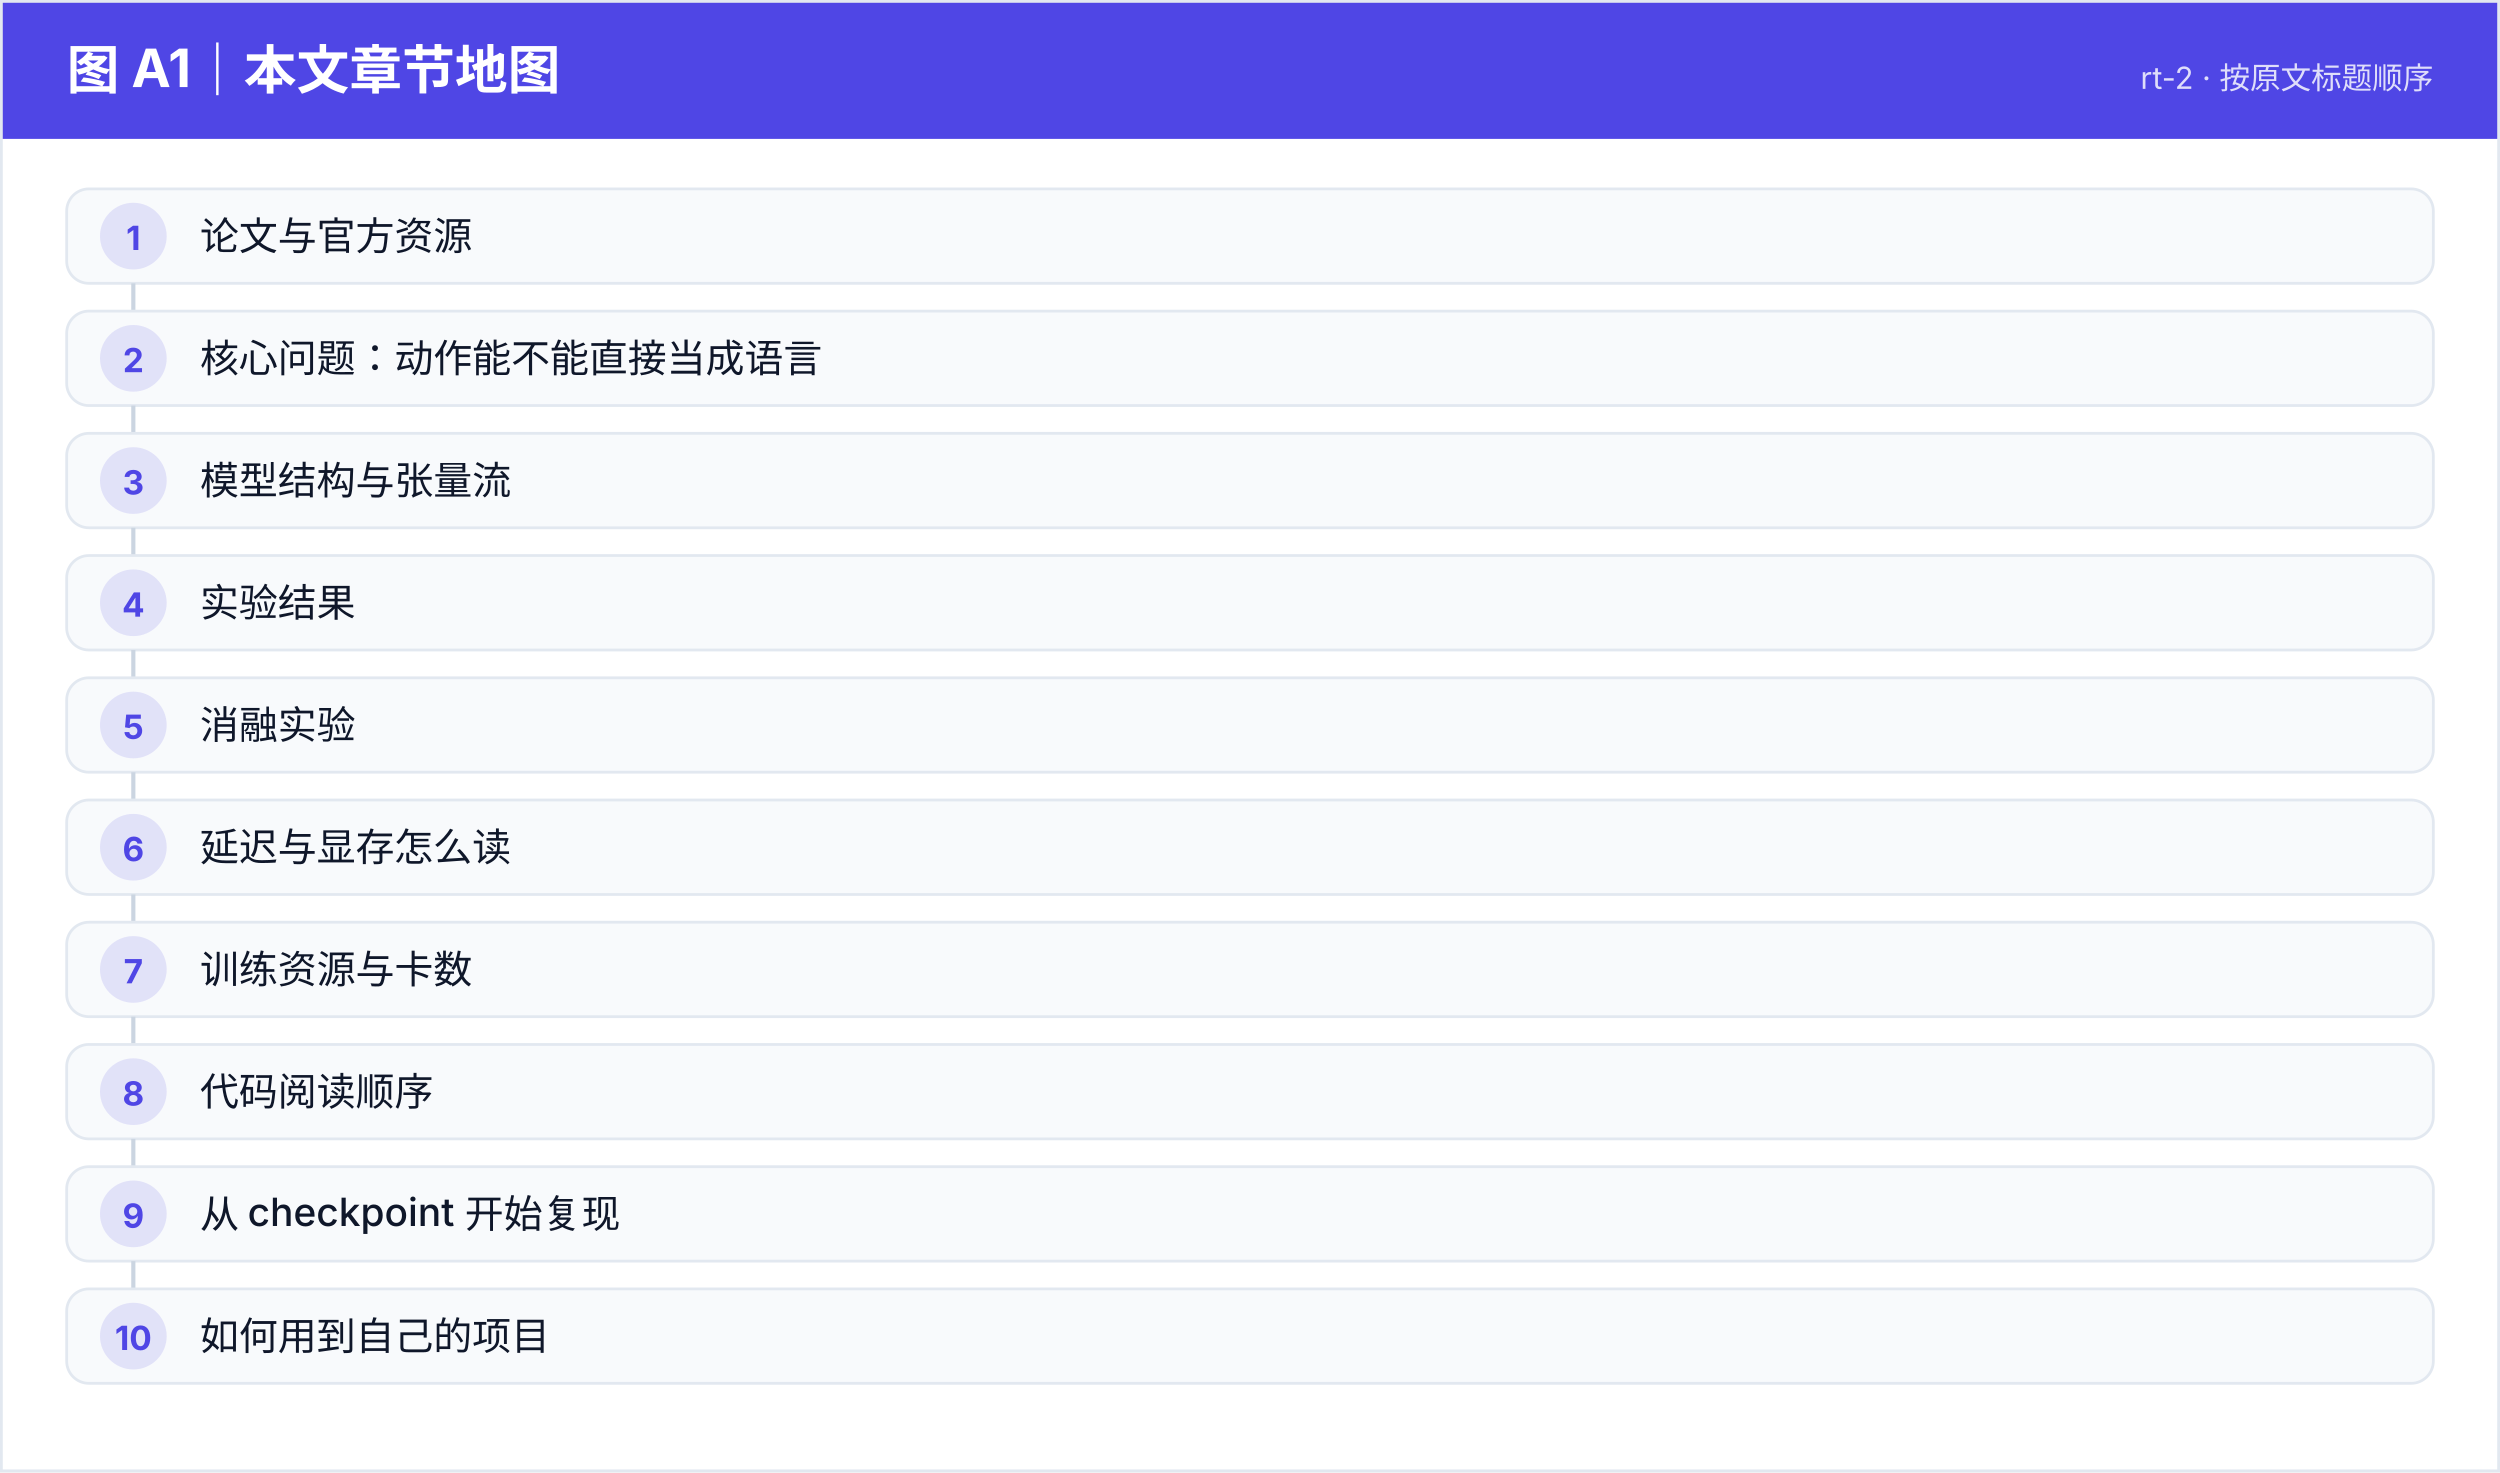
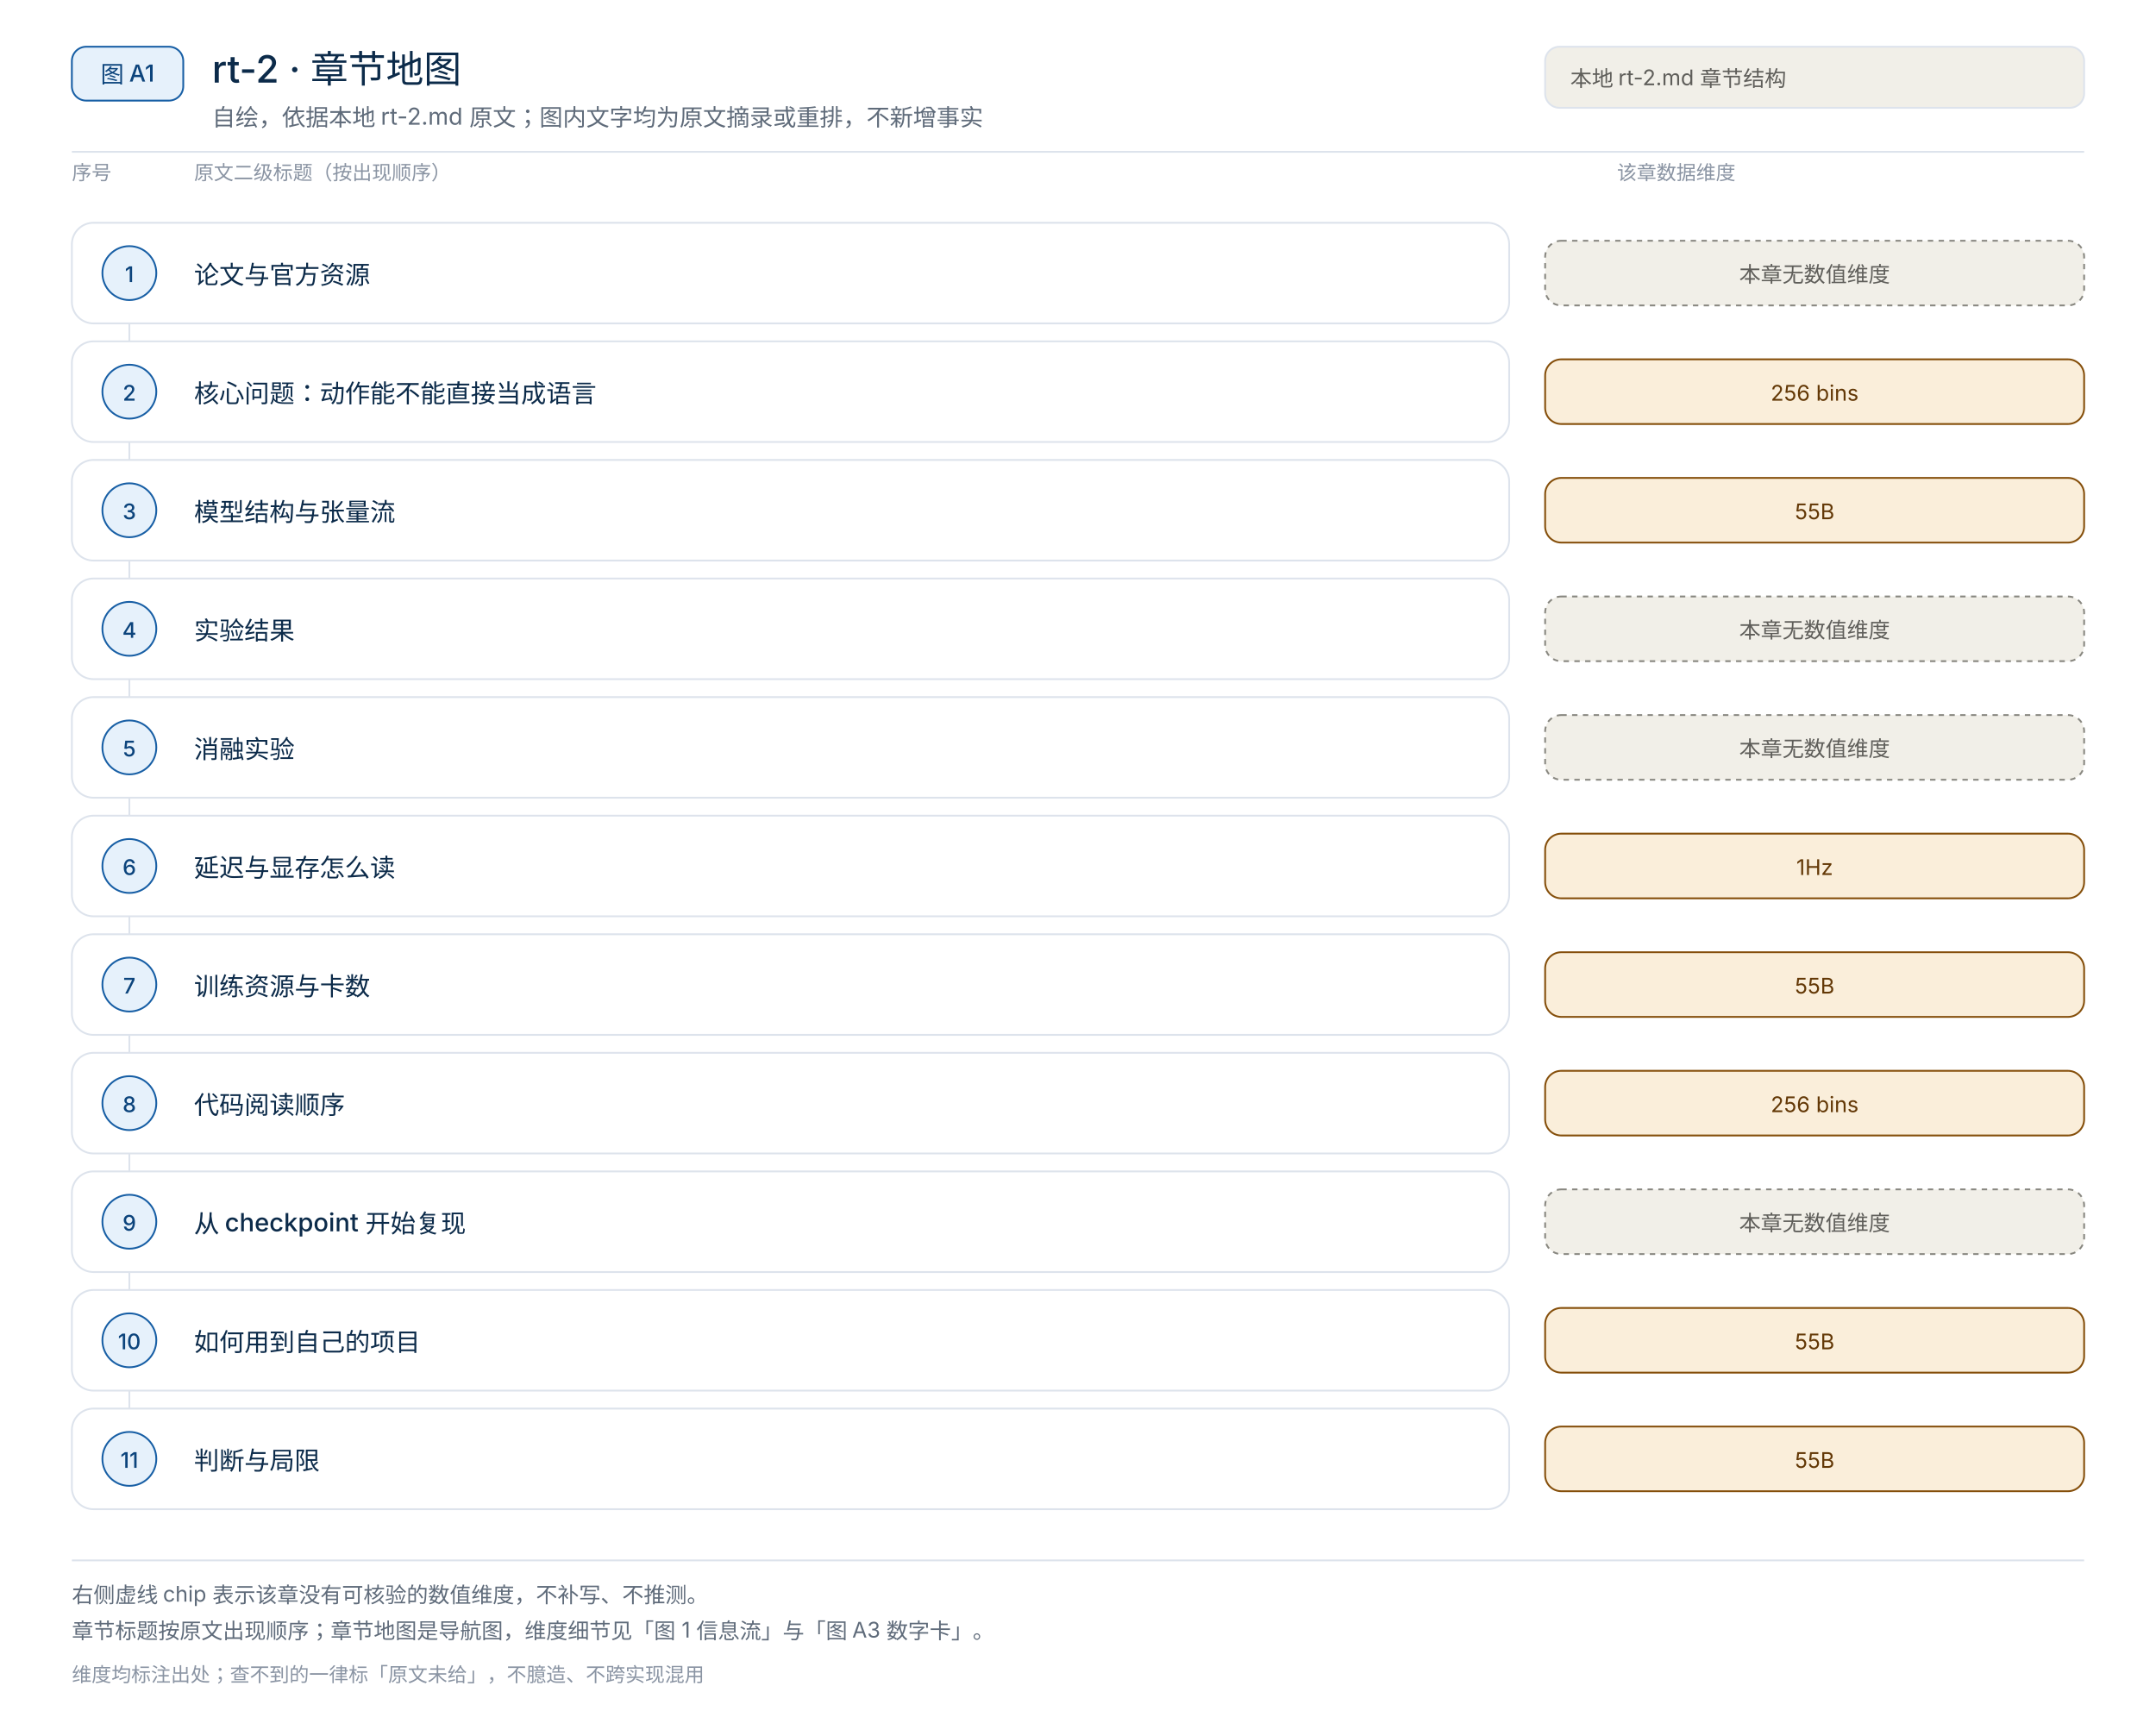
- <svg xmlns="http://www.w3.org/2000/svg" viewBox="0 0 900 530" width="900" height="530" font-family="PingFang SC, -apple-system, BlinkMacSystemFont, Microsoft YaHei, sans-serif">
-   <rect width="900" height="530" fill="#ffffff" />
-   <rect x="0" y="0" width="900" height="50" fill="#4f46e5" />
-   <text x="24" y="32" font-size="19" fill="#ffffff" font-weight="700" text-anchor="start">图 A1｜本文章节地图</text>
-   <text x="876" y="32" font-size="11" fill="#ffffff" font-weight="400" text-anchor="end" opacity="0.82">rt-2 · 按原文标题顺序</text>
-   <rect x="24" y="68" width="852" height="34" rx="8" fill="#f8fafc" stroke="#e2e8f0" />
-   <circle cx="48" cy="85" r="12" fill="#4f46e5" opacity="0.14" />
-   <text x="48" y="90" font-size="12" fill="#4f46e5" font-weight="700" text-anchor="middle">1</text>
-   <text x="72" y="90" font-size="14" fill="#0f172a" font-weight="500" text-anchor="start">论文与官方资源</text>
-   <path d="M48 102 L48 112" stroke="#cbd5e1" stroke-width="1.5" />
-   <rect x="24" y="112" width="852" height="34" rx="8" fill="#f8fafc" stroke="#e2e8f0" />
-   <circle cx="48" cy="129" r="12" fill="#4f46e5" opacity="0.14" />
-   <text x="48" y="134" font-size="12" fill="#4f46e5" font-weight="700" text-anchor="middle">2</text>
-   <text x="72" y="134" font-size="14" fill="#0f172a" font-weight="500" text-anchor="start">核心问题：动作能不能直接当成语言</text>
-   <path d="M48 146 L48 156" stroke="#cbd5e1" stroke-width="1.5" />
-   <rect x="24" y="156" width="852" height="34" rx="8" fill="#f8fafc" stroke="#e2e8f0" />
-   <circle cx="48" cy="173" r="12" fill="#4f46e5" opacity="0.14" />
-   <text x="48" y="178" font-size="12" fill="#4f46e5" font-weight="700" text-anchor="middle">3</text>
-   <text x="72" y="178" font-size="14" fill="#0f172a" font-weight="500" text-anchor="start">模型结构与张量流</text>
-   <path d="M48 190 L48 200" stroke="#cbd5e1" stroke-width="1.5" />
-   <rect x="24" y="200" width="852" height="34" rx="8" fill="#f8fafc" stroke="#e2e8f0" />
-   <circle cx="48" cy="217" r="12" fill="#4f46e5" opacity="0.14" />
-   <text x="48" y="222" font-size="12" fill="#4f46e5" font-weight="700" text-anchor="middle">4</text>
-   <text x="72" y="222" font-size="14" fill="#0f172a" font-weight="500" text-anchor="start">实验结果</text>
-   <path d="M48 234 L48 244" stroke="#cbd5e1" stroke-width="1.5" />
-   <rect x="24" y="244" width="852" height="34" rx="8" fill="#f8fafc" stroke="#e2e8f0" />
-   <circle cx="48" cy="261" r="12" fill="#4f46e5" opacity="0.14" />
-   <text x="48" y="266" font-size="12" fill="#4f46e5" font-weight="700" text-anchor="middle">5</text>
-   <text x="72" y="266" font-size="14" fill="#0f172a" font-weight="500" text-anchor="start">消融实验</text>
-   <path d="M48 278 L48 288" stroke="#cbd5e1" stroke-width="1.5" />
-   <rect x="24" y="288" width="852" height="34" rx="8" fill="#f8fafc" stroke="#e2e8f0" />
-   <circle cx="48" cy="305" r="12" fill="#4f46e5" opacity="0.14" />
-   <text x="48" y="310" font-size="12" fill="#4f46e5" font-weight="700" text-anchor="middle">6</text>
-   <text x="72" y="310" font-size="14" fill="#0f172a" font-weight="500" text-anchor="start">延迟与显存怎么读</text>
-   <path d="M48 322 L48 332" stroke="#cbd5e1" stroke-width="1.5" />
-   <rect x="24" y="332" width="852" height="34" rx="8" fill="#f8fafc" stroke="#e2e8f0" />
-   <circle cx="48" cy="349" r="12" fill="#4f46e5" opacity="0.14" />
-   <text x="48" y="354" font-size="12" fill="#4f46e5" font-weight="700" text-anchor="middle">7</text>
-   <text x="72" y="354" font-size="14" fill="#0f172a" font-weight="500" text-anchor="start">训练资源与卡数</text>
-   <path d="M48 366 L48 376" stroke="#cbd5e1" stroke-width="1.5" />
-   <rect x="24" y="376" width="852" height="34" rx="8" fill="#f8fafc" stroke="#e2e8f0" />
-   <circle cx="48" cy="393" r="12" fill="#4f46e5" opacity="0.14" />
-   <text x="48" y="398" font-size="12" fill="#4f46e5" font-weight="700" text-anchor="middle">8</text>
-   <text x="72" y="398" font-size="14" fill="#0f172a" font-weight="500" text-anchor="start">代码阅读顺序</text>
-   <path d="M48 410 L48 420" stroke="#cbd5e1" stroke-width="1.5" />
-   <rect x="24" y="420" width="852" height="34" rx="8" fill="#f8fafc" stroke="#e2e8f0" />
-   <circle cx="48" cy="437" r="12" fill="#4f46e5" opacity="0.14" />
-   <text x="48" y="442" font-size="12" fill="#4f46e5" font-weight="700" text-anchor="middle">9</text>
-   <text x="72" y="442" font-size="14" fill="#0f172a" font-weight="500" text-anchor="start">从 checkpoint 开始复现</text>
-   <path d="M48 454 L48 464" stroke="#cbd5e1" stroke-width="1.5" />
-   <rect x="24" y="464" width="852" height="34" rx="8" fill="#f8fafc" stroke="#e2e8f0" />
-   <circle cx="48" cy="481" r="12" fill="#4f46e5" opacity="0.14" />
-   <text x="48" y="486" font-size="12" fill="#4f46e5" font-weight="700" text-anchor="middle">10</text>
-   <text x="72" y="486" font-size="14" fill="#0f172a" font-weight="500" text-anchor="start">如何用到自己的项目</text>
-   <rect x="0.5" y="0.5" width="899" height="529" fill="none" stroke="#e2e8f0" />
+ <svg xmlns="http://www.w3.org/2000/svg" width="1200" height="966" viewBox="0 0 1200 966" role="img">
+   <defs>
+     <marker id="arrow" viewBox="0 0 10 10" refX="8" refY="5" markerWidth="6" markerHeight="6" orient="auto-start-reverse">
+       <path d="M2 1L8 5L2 9" fill="none" stroke="#185FA5" stroke-width="1.6" stroke-linecap="round" stroke-linejoin="round" />
+     </marker>
+   </defs>
+   <rect x="0" y="0" width="1200" height="966" rx="0" fill="#FFFFFF" stroke="#FFFFFF" stroke-width="1" />
+   <text x="118" y="46" font-family="-apple-system,BlinkMacSystemFont,'PingFang SC','Microsoft YaHei',sans-serif" font-size="21" font-weight="500" fill="#0C2B4A" text-anchor="start">rt-2 · 章节地图</text>
+   <text x="118" y="70" font-family="-apple-system,BlinkMacSystemFont,'PingFang SC','Microsoft YaHei',sans-serif" font-size="13" font-weight="400" fill="#5F6B7A" text-anchor="start">自绘，依据本地 rt-2.md 原文；图内文字均为原文摘录或重排，不新增事实</text>
+   <rect x="40" y="84" width="1120" height="1" rx="0" fill="#DDE3EC" stroke="#DDE3EC" stroke-width="0" />
+   <rect x="860" y="26" width="300" height="34" rx="8" fill="#F1EFE8" stroke="#DDE3EC" stroke-width="1" />
+   <text x="874" y="48" font-family="-apple-system,BlinkMacSystemFont,'PingFang SC','Microsoft YaHei',sans-serif" font-size="12" font-weight="400" fill="#5F5E5A" text-anchor="start">本地 rt-2.md 章节结构</text>
+   <rect x="40" y="26" width="62" height="30" rx="8" fill="#E6F1FB" stroke="#185FA5" stroke-width="1" />
+   <text x="71" y="46" font-family="-apple-system,BlinkMacSystemFont,'PingFang SC','Microsoft YaHei',sans-serif" font-size="13" font-weight="500" fill="#0C447C" text-anchor="middle">图 A1</text>
+   <text x="40" y="100" font-family="-apple-system,BlinkMacSystemFont,'PingFang SC','Microsoft YaHei',sans-serif" font-size="11" font-weight="400" fill="#8A94A3" text-anchor="start">序号</text>
+   <text x="108" y="100" font-family="-apple-system,BlinkMacSystemFont,'PingFang SC','Microsoft YaHei',sans-serif" font-size="11" font-weight="400" fill="#8A94A3" text-anchor="start">原文二级标题（按出现顺序）</text>
+   <text x="900" y="100" font-family="-apple-system,BlinkMacSystemFont,'PingFang SC','Microsoft YaHei',sans-serif" font-size="11" font-weight="400" fill="#8A94A3" text-anchor="start">该章数据维度</text>
+   <rect x="40" y="124" width="800" height="56" rx="12" fill="#FFFFFF" stroke="#DDE3EC" stroke-width="1" />
+   <circle cx="72" cy="152" r="15" fill="#E6F1FB" stroke="#185FA5" stroke-width="1" />
+   <text x="72" y="157" font-family="-apple-system,BlinkMacSystemFont,'PingFang SC','Microsoft YaHei',sans-serif" font-size="12" font-weight="500" fill="#0C447C" text-anchor="middle">1</text>
+   <text x="108" y="158" font-family="-apple-system,BlinkMacSystemFont,'PingFang SC','Microsoft YaHei',sans-serif" font-size="14" font-weight="500" fill="#0C2B4A" text-anchor="start">论文与官方资源</text>
+   <rect x="860" y="134" width="300" height="36" rx="9" fill="#F1EFE8" stroke="#888780" stroke-width="1" stroke-dasharray="3 3" />
+   <text x="1010" y="157" font-family="-apple-system,BlinkMacSystemFont,'PingFang SC','Microsoft YaHei',sans-serif" font-size="12" font-weight="400" fill="#5F5E5A" text-anchor="middle">本章无数值维度</text>
+   <path d="M72 180 L72 190" fill="none" stroke="#DDE3EC" stroke-width="1" />
+   <rect x="40" y="190" width="800" height="56" rx="12" fill="#FFFFFF" stroke="#DDE3EC" stroke-width="1" />
+   <circle cx="72" cy="218" r="15" fill="#E6F1FB" stroke="#185FA5" stroke-width="1" />
+   <text x="72" y="223" font-family="-apple-system,BlinkMacSystemFont,'PingFang SC','Microsoft YaHei',sans-serif" font-size="12" font-weight="500" fill="#0C447C" text-anchor="middle">2</text>
+   <text x="108" y="224" font-family="-apple-system,BlinkMacSystemFont,'PingFang SC','Microsoft YaHei',sans-serif" font-size="14" font-weight="500" fill="#0C2B4A" text-anchor="start">核心问题：动作能不能直接当成语言</text>
+   <rect x="860" y="200" width="300" height="36" rx="9" fill="#FAEEDA" stroke="#854F0B" stroke-width="1" />
+   <text x="1010" y="223" font-family="-apple-system,BlinkMacSystemFont,'PingFang SC','Microsoft YaHei',sans-serif" font-size="12" font-weight="400" fill="#633806" text-anchor="middle">256 bins</text>
+   <path d="M72 246 L72 256" fill="none" stroke="#DDE3EC" stroke-width="1" />
+   <rect x="40" y="256" width="800" height="56" rx="12" fill="#FFFFFF" stroke="#DDE3EC" stroke-width="1" />
+   <circle cx="72" cy="284" r="15" fill="#E6F1FB" stroke="#185FA5" stroke-width="1" />
+   <text x="72" y="289" font-family="-apple-system,BlinkMacSystemFont,'PingFang SC','Microsoft YaHei',sans-serif" font-size="12" font-weight="500" fill="#0C447C" text-anchor="middle">3</text>
+   <text x="108" y="290" font-family="-apple-system,BlinkMacSystemFont,'PingFang SC','Microsoft YaHei',sans-serif" font-size="14" font-weight="500" fill="#0C2B4A" text-anchor="start">模型结构与张量流</text>
+   <rect x="860" y="266" width="300" height="36" rx="9" fill="#FAEEDA" stroke="#854F0B" stroke-width="1" />
+   <text x="1010" y="289" font-family="-apple-system,BlinkMacSystemFont,'PingFang SC','Microsoft YaHei',sans-serif" font-size="12" font-weight="400" fill="#633806" text-anchor="middle">55B</text>
+   <path d="M72 312 L72 322" fill="none" stroke="#DDE3EC" stroke-width="1" />
+   <rect x="40" y="322" width="800" height="56" rx="12" fill="#FFFFFF" stroke="#DDE3EC" stroke-width="1" />
+   <circle cx="72" cy="350" r="15" fill="#E6F1FB" stroke="#185FA5" stroke-width="1" />
+   <text x="72" y="355" font-family="-apple-system,BlinkMacSystemFont,'PingFang SC','Microsoft YaHei',sans-serif" font-size="12" font-weight="500" fill="#0C447C" text-anchor="middle">4</text>
+   <text x="108" y="356" font-family="-apple-system,BlinkMacSystemFont,'PingFang SC','Microsoft YaHei',sans-serif" font-size="14" font-weight="500" fill="#0C2B4A" text-anchor="start">实验结果</text>
+   <rect x="860" y="332" width="300" height="36" rx="9" fill="#F1EFE8" stroke="#888780" stroke-width="1" stroke-dasharray="3 3" />
+   <text x="1010" y="355" font-family="-apple-system,BlinkMacSystemFont,'PingFang SC','Microsoft YaHei',sans-serif" font-size="12" font-weight="400" fill="#5F5E5A" text-anchor="middle">本章无数值维度</text>
+   <path d="M72 378 L72 388" fill="none" stroke="#DDE3EC" stroke-width="1" />
+   <rect x="40" y="388" width="800" height="56" rx="12" fill="#FFFFFF" stroke="#DDE3EC" stroke-width="1" />
+   <circle cx="72" cy="416" r="15" fill="#E6F1FB" stroke="#185FA5" stroke-width="1" />
+   <text x="72" y="421" font-family="-apple-system,BlinkMacSystemFont,'PingFang SC','Microsoft YaHei',sans-serif" font-size="12" font-weight="500" fill="#0C447C" text-anchor="middle">5</text>
+   <text x="108" y="422" font-family="-apple-system,BlinkMacSystemFont,'PingFang SC','Microsoft YaHei',sans-serif" font-size="14" font-weight="500" fill="#0C2B4A" text-anchor="start">消融实验</text>
+   <rect x="860" y="398" width="300" height="36" rx="9" fill="#F1EFE8" stroke="#888780" stroke-width="1" stroke-dasharray="3 3" />
+   <text x="1010" y="421" font-family="-apple-system,BlinkMacSystemFont,'PingFang SC','Microsoft YaHei',sans-serif" font-size="12" font-weight="400" fill="#5F5E5A" text-anchor="middle">本章无数值维度</text>
+   <path d="M72 444 L72 454" fill="none" stroke="#DDE3EC" stroke-width="1" />
+   <rect x="40" y="454" width="800" height="56" rx="12" fill="#FFFFFF" stroke="#DDE3EC" stroke-width="1" />
+   <circle cx="72" cy="482" r="15" fill="#E6F1FB" stroke="#185FA5" stroke-width="1" />
+   <text x="72" y="487" font-family="-apple-system,BlinkMacSystemFont,'PingFang SC','Microsoft YaHei',sans-serif" font-size="12" font-weight="500" fill="#0C447C" text-anchor="middle">6</text>
+   <text x="108" y="488" font-family="-apple-system,BlinkMacSystemFont,'PingFang SC','Microsoft YaHei',sans-serif" font-size="14" font-weight="500" fill="#0C2B4A" text-anchor="start">延迟与显存怎么读</text>
+   <rect x="860" y="464" width="300" height="36" rx="9" fill="#FAEEDA" stroke="#854F0B" stroke-width="1" />
+   <text x="1010" y="487" font-family="-apple-system,BlinkMacSystemFont,'PingFang SC','Microsoft YaHei',sans-serif" font-size="12" font-weight="400" fill="#633806" text-anchor="middle">1Hz</text>
+   <path d="M72 510 L72 520" fill="none" stroke="#DDE3EC" stroke-width="1" />
+   <rect x="40" y="520" width="800" height="56" rx="12" fill="#FFFFFF" stroke="#DDE3EC" stroke-width="1" />
+   <circle cx="72" cy="548" r="15" fill="#E6F1FB" stroke="#185FA5" stroke-width="1" />
+   <text x="72" y="553" font-family="-apple-system,BlinkMacSystemFont,'PingFang SC','Microsoft YaHei',sans-serif" font-size="12" font-weight="500" fill="#0C447C" text-anchor="middle">7</text>
+   <text x="108" y="554" font-family="-apple-system,BlinkMacSystemFont,'PingFang SC','Microsoft YaHei',sans-serif" font-size="14" font-weight="500" fill="#0C2B4A" text-anchor="start">训练资源与卡数</text>
+   <rect x="860" y="530" width="300" height="36" rx="9" fill="#FAEEDA" stroke="#854F0B" stroke-width="1" />
+   <text x="1010" y="553" font-family="-apple-system,BlinkMacSystemFont,'PingFang SC','Microsoft YaHei',sans-serif" font-size="12" font-weight="400" fill="#633806" text-anchor="middle">55B</text>
+   <path d="M72 576 L72 586" fill="none" stroke="#DDE3EC" stroke-width="1" />
+   <rect x="40" y="586" width="800" height="56" rx="12" fill="#FFFFFF" stroke="#DDE3EC" stroke-width="1" />
+   <circle cx="72" cy="614" r="15" fill="#E6F1FB" stroke="#185FA5" stroke-width="1" />
+   <text x="72" y="619" font-family="-apple-system,BlinkMacSystemFont,'PingFang SC','Microsoft YaHei',sans-serif" font-size="12" font-weight="500" fill="#0C447C" text-anchor="middle">8</text>
+   <text x="108" y="620" font-family="-apple-system,BlinkMacSystemFont,'PingFang SC','Microsoft YaHei',sans-serif" font-size="14" font-weight="500" fill="#0C2B4A" text-anchor="start">代码阅读顺序</text>
+   <rect x="860" y="596" width="300" height="36" rx="9" fill="#FAEEDA" stroke="#854F0B" stroke-width="1" />
+   <text x="1010" y="619" font-family="-apple-system,BlinkMacSystemFont,'PingFang SC','Microsoft YaHei',sans-serif" font-size="12" font-weight="400" fill="#633806" text-anchor="middle">256 bins</text>
+   <path d="M72 642 L72 652" fill="none" stroke="#DDE3EC" stroke-width="1" />
+   <rect x="40" y="652" width="800" height="56" rx="12" fill="#FFFFFF" stroke="#DDE3EC" stroke-width="1" />
+   <circle cx="72" cy="680" r="15" fill="#E6F1FB" stroke="#185FA5" stroke-width="1" />
+   <text x="72" y="685" font-family="-apple-system,BlinkMacSystemFont,'PingFang SC','Microsoft YaHei',sans-serif" font-size="12" font-weight="500" fill="#0C447C" text-anchor="middle">9</text>
+   <text x="108" y="686" font-family="-apple-system,BlinkMacSystemFont,'PingFang SC','Microsoft YaHei',sans-serif" font-size="14" font-weight="500" fill="#0C2B4A" text-anchor="start">从 checkpoint 开始复现</text>
+   <rect x="860" y="662" width="300" height="36" rx="9" fill="#F1EFE8" stroke="#888780" stroke-width="1" stroke-dasharray="3 3" />
+   <text x="1010" y="685" font-family="-apple-system,BlinkMacSystemFont,'PingFang SC','Microsoft YaHei',sans-serif" font-size="12" font-weight="400" fill="#5F5E5A" text-anchor="middle">本章无数值维度</text>
+   <path d="M72 708 L72 718" fill="none" stroke="#DDE3EC" stroke-width="1" />
+   <rect x="40" y="718" width="800" height="56" rx="12" fill="#FFFFFF" stroke="#DDE3EC" stroke-width="1" />
+   <circle cx="72" cy="746" r="15" fill="#E6F1FB" stroke="#185FA5" stroke-width="1" />
+   <text x="72" y="751" font-family="-apple-system,BlinkMacSystemFont,'PingFang SC','Microsoft YaHei',sans-serif" font-size="12" font-weight="500" fill="#0C447C" text-anchor="middle">10</text>
+   <text x="108" y="752" font-family="-apple-system,BlinkMacSystemFont,'PingFang SC','Microsoft YaHei',sans-serif" font-size="14" font-weight="500" fill="#0C2B4A" text-anchor="start">如何用到自己的项目</text>
+   <rect x="860" y="728" width="300" height="36" rx="9" fill="#FAEEDA" stroke="#854F0B" stroke-width="1" />
+   <text x="1010" y="751" font-family="-apple-system,BlinkMacSystemFont,'PingFang SC','Microsoft YaHei',sans-serif" font-size="12" font-weight="400" fill="#633806" text-anchor="middle">55B</text>
+   <path d="M72 774 L72 784" fill="none" stroke="#DDE3EC" stroke-width="1" />
+   <rect x="40" y="784" width="800" height="56" rx="12" fill="#FFFFFF" stroke="#DDE3EC" stroke-width="1" />
+   <circle cx="72" cy="812" r="15" fill="#E6F1FB" stroke="#185FA5" stroke-width="1" />
+   <text x="72" y="817" font-family="-apple-system,BlinkMacSystemFont,'PingFang SC','Microsoft YaHei',sans-serif" font-size="12" font-weight="500" fill="#0C447C" text-anchor="middle">11</text>
+   <text x="108" y="818" font-family="-apple-system,BlinkMacSystemFont,'PingFang SC','Microsoft YaHei',sans-serif" font-size="14" font-weight="500" fill="#0C2B4A" text-anchor="start">判断与局限</text>
+   <rect x="860" y="794" width="300" height="36" rx="9" fill="#FAEEDA" stroke="#854F0B" stroke-width="1" />
+   <text x="1010" y="817" font-family="-apple-system,BlinkMacSystemFont,'PingFang SC','Microsoft YaHei',sans-serif" font-size="12" font-weight="400" fill="#633806" text-anchor="middle">55B</text>
+   <rect x="40" y="868" width="1120" height="1" rx="0" fill="#DDE3EC" stroke="#DDE3EC" stroke-width="0" />
+   <text x="40" y="892" font-family="-apple-system,BlinkMacSystemFont,'PingFang SC','Microsoft YaHei',sans-serif" font-size="12" font-weight="400" fill="#5F6B7A" text-anchor="start">右侧虚线 chip 表示该章没有可核验的数值维度，不补写、不推测。</text>
+   <text x="40" y="912" font-family="-apple-system,BlinkMacSystemFont,'PingFang SC','Microsoft YaHei',sans-serif" font-size="12" font-weight="400" fill="#5F6B7A" text-anchor="start">章节标题按原文出现顺序；章节地图是导航图，维度细节见「图 1 信息流」与「图 A3 数字卡」。</text>
+   <text x="40" y="936" font-family="-apple-system,BlinkMacSystemFont,'PingFang SC','Microsoft YaHei',sans-serif" font-size="11" font-weight="400" fill="#8A94A3" text-anchor="start">维度均标注出处；查不到的一律标「原文未给」，不臆造、不跨实现混用</text>
</svg>
